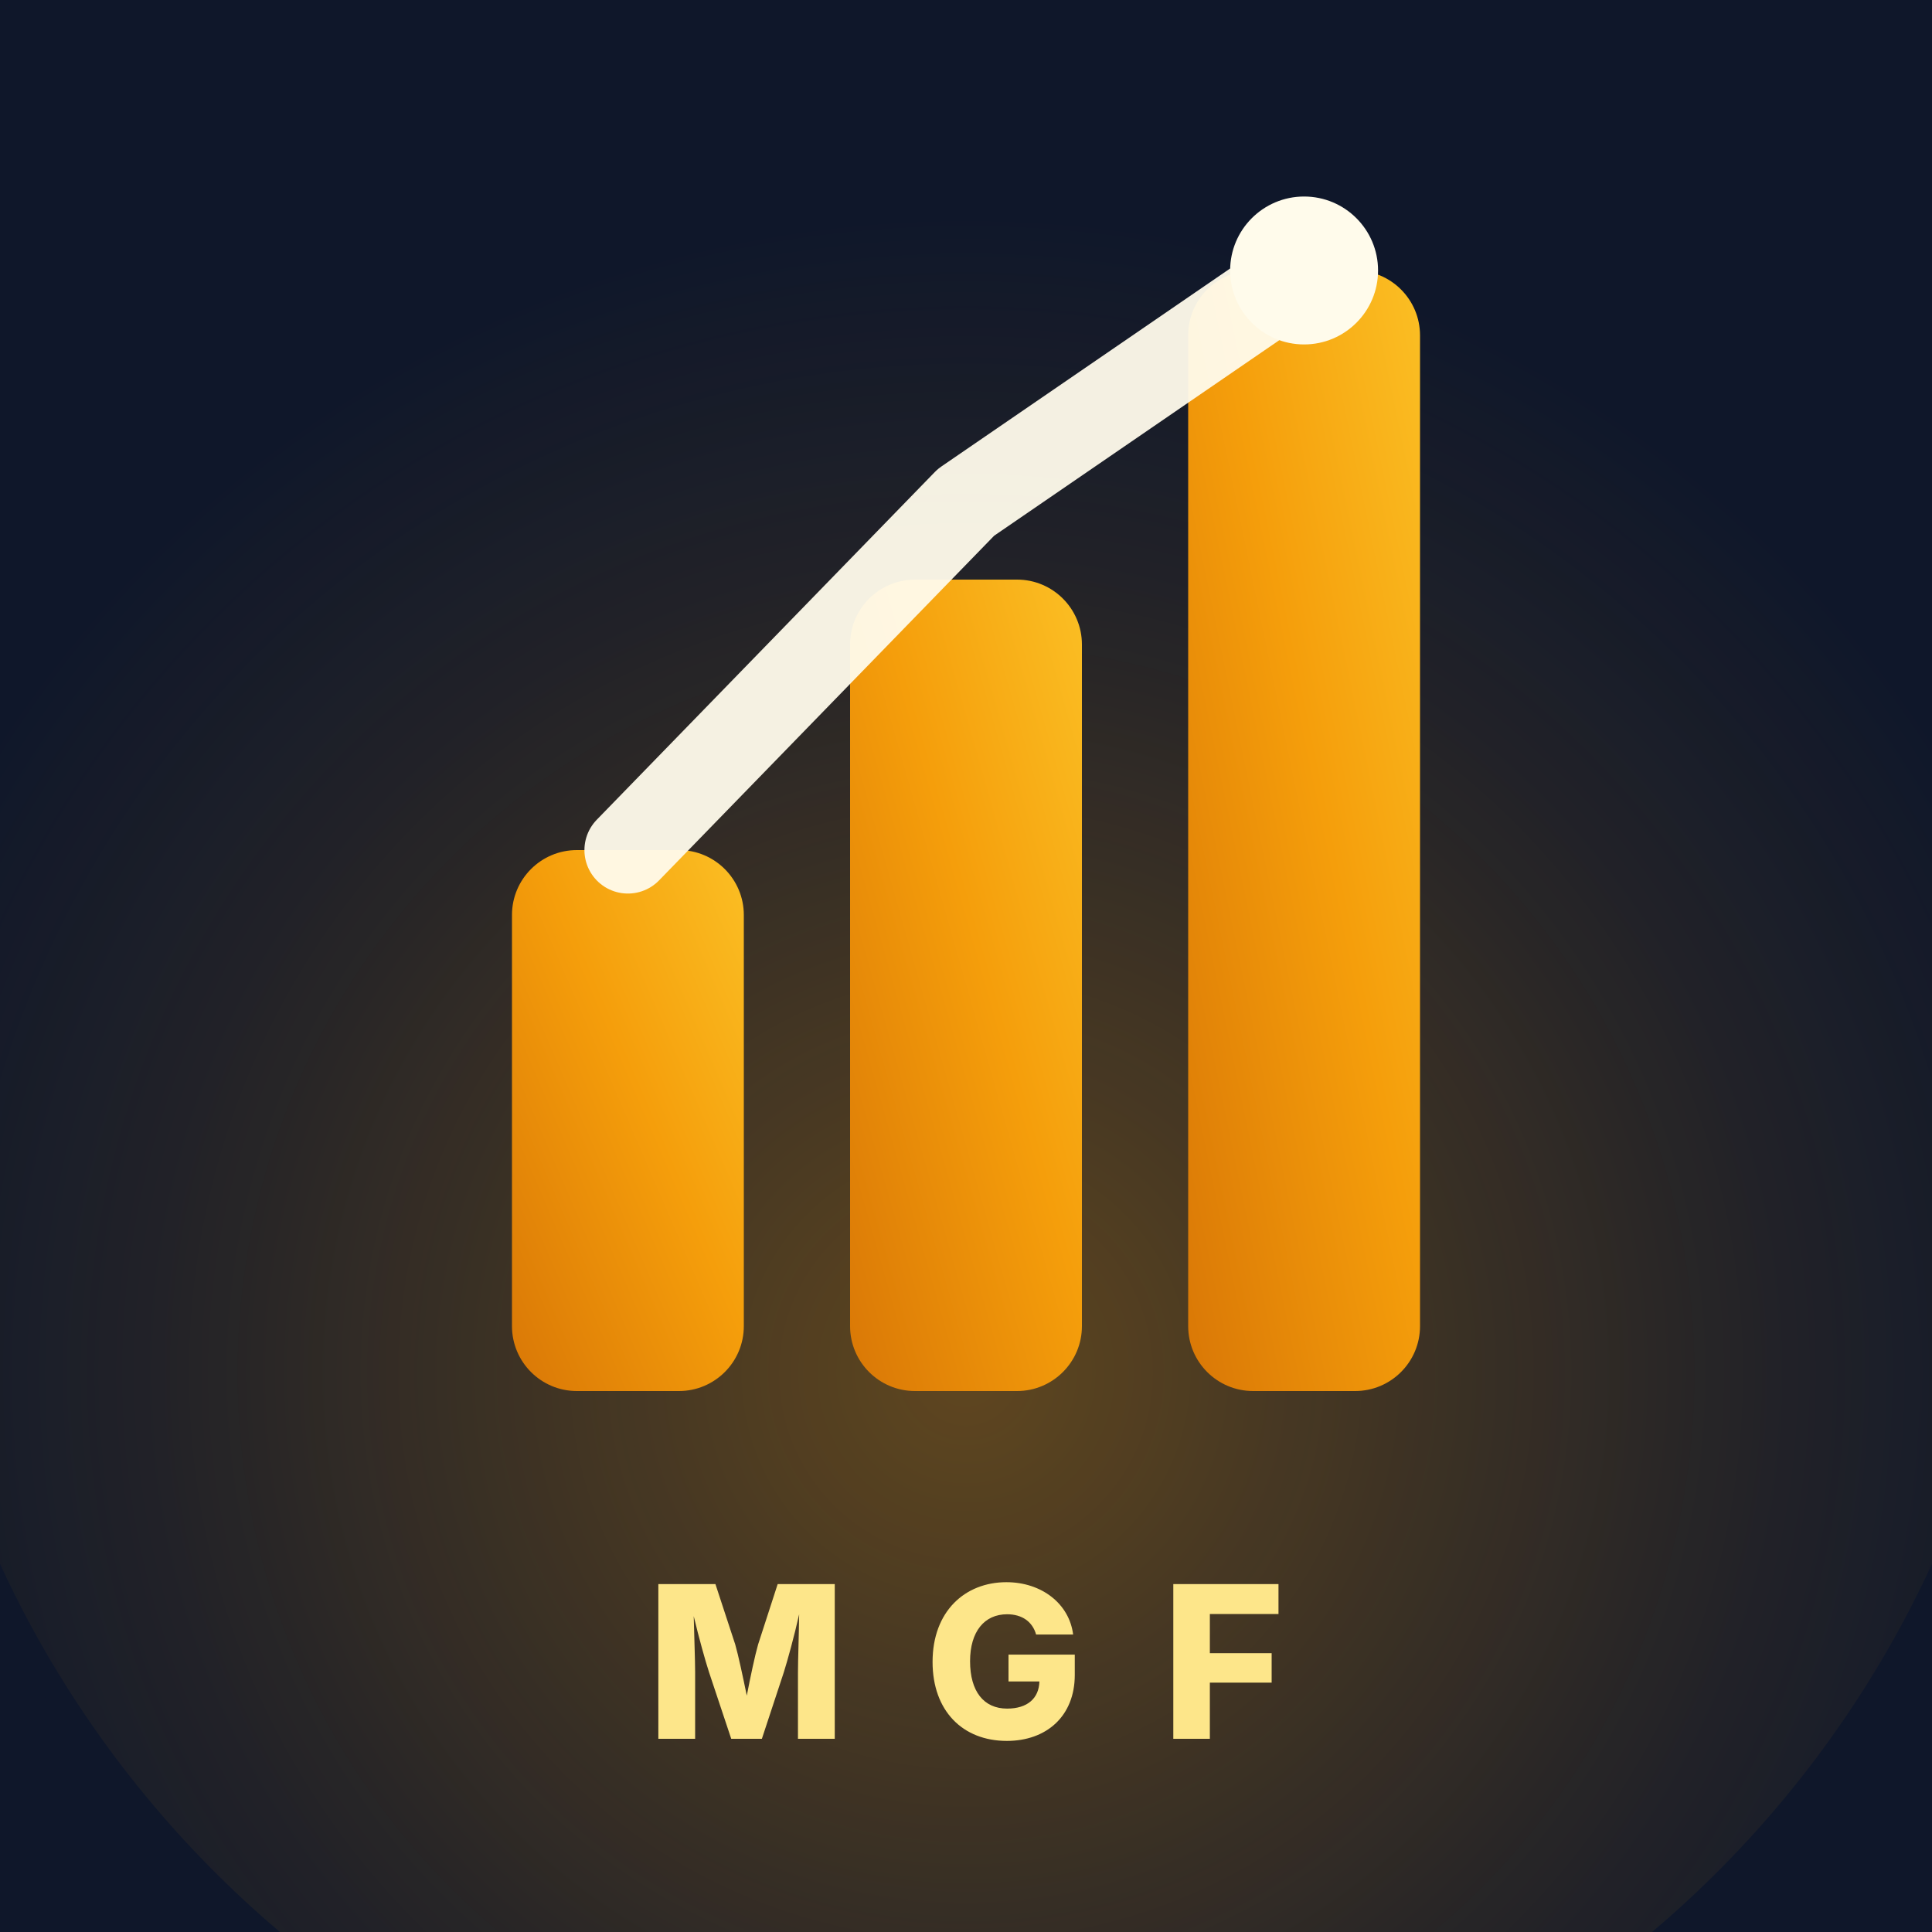
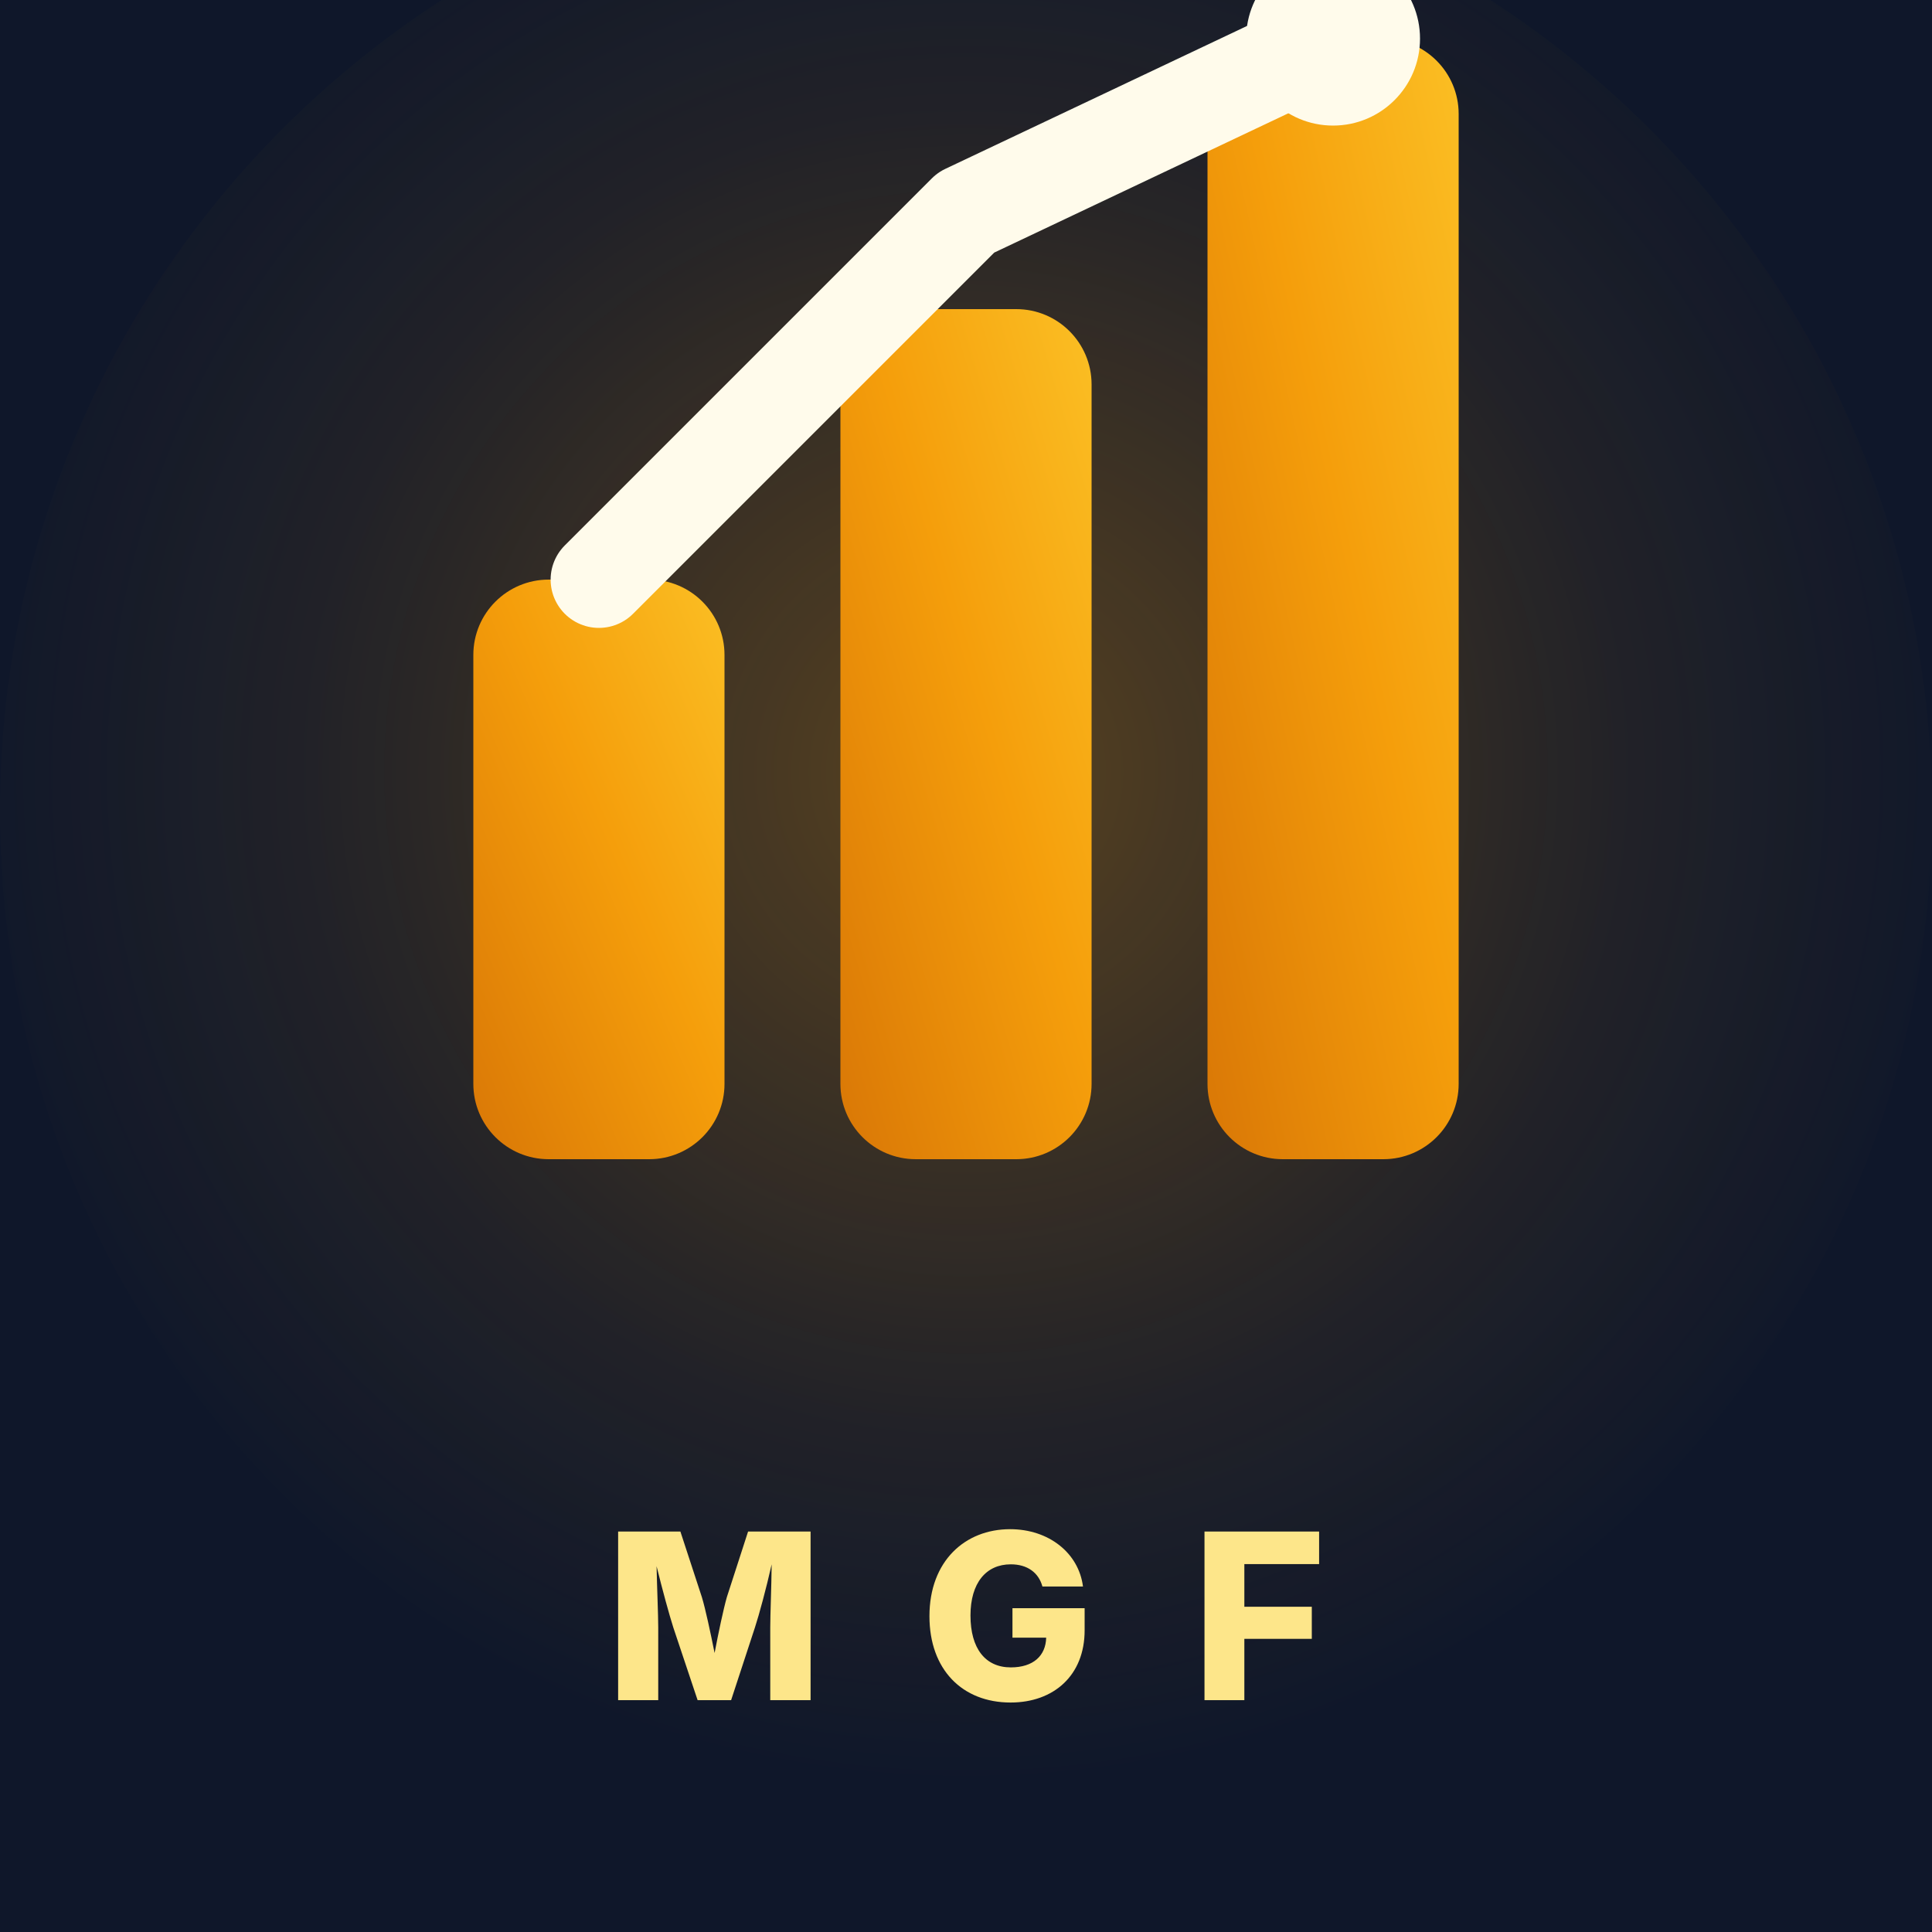
<svg xmlns="http://www.w3.org/2000/svg" width="128" height="128" viewBox="0 0 128 128">
  <defs>
    <linearGradient id="amberGrad" x1="0%" y1="100%" x2="100%" y2="0%">
      <stop offset="0%" stop-color="#d97706" />
      <stop offset="55%" stop-color="#f59e0b" />
      <stop offset="100%" stop-color="#fbbf24" />
    </linearGradient>
-     <radialGradient id="glow" cx="50%" cy="62%" r="55%">
-       <stop offset="0%" stop-color="#f59e0b" stop-opacity="0.35" />
-       <stop offset="70%" stop-color="#f59e0b" stop-opacity="0.08" />
+     <radialGradient id="glow" cx="50%" cy="48%" r="52%">
+       <stop offset="0%" stop-color="#f59e0b" stop-opacity="0.32" />
+       <stop offset="65%" stop-color="#f59e0b" stop-opacity="0.08" />
      <stop offset="100%" stop-color="#f59e0b" stop-opacity="0" />
    </radialGradient>
  </defs>
  <rect width="128" height="128" fill="#0f172a" />
-   <rect x="0" y="0" width="128" height="128" rx="28.16" fill="#0f172a" />
-   <circle cx="64" cy="74.24" r="70.40" fill="url(#glow)" />
-   <rect x="33.92" y="56.32" width="15.36" height="35.84" rx="4.30" fill="url(#amberGrad)" />
-   <rect x="56.32" y="38.40" width="15.36" height="53.76" rx="4.30" fill="url(#amberGrad)" />
-   <rect x="78.72" y="17.92" width="15.36" height="74.24" rx="4.30" fill="url(#amberGrad)" />
-   <path d="M 41.60 56.32                  L 64.00 33.28                  L 86.40 17.92" fill="none" stroke="#fffbeb" stroke-width="5.76" stroke-linecap="round" stroke-linejoin="round" opacity="0.95" />
-   <circle cx="86.40" cy="17.92" r="4.90" fill="#fffbeb" />
-   <text x="64" y="115.20" text-anchor="middle" font-family="ui-sans-serif, system-ui, -apple-system, Segoe UI, sans-serif" font-weight="800" font-size="14.08" letter-spacing="5.12" fill="#fde68a">MGF</text>
+   <circle cx="64" cy="53.76" r="64.00" fill="url(#glow)" />
+   <rect x="31.36" y="38.40" width="16.64" height="38.40" rx="4.99" fill="url(#amberGrad)" />
+   <rect x="55.68" y="20.48" width="16.64" height="56.32" rx="4.99" fill="url(#amberGrad)" />
+   <rect x="80.00" y="2.56" width="16.64" height="74.24" rx="4.99" fill="url(#amberGrad)" />
+   <path d="M 39.68 38.40                  L 64.00 14.08                  L 88.32 2.56" fill="none" stroke="#fffbeb" stroke-width="6.40" stroke-linecap="round" stroke-linejoin="round" />
+   <circle cx="88.32" cy="2.56" r="5.76" fill="#fffbeb" />
+   <text x="64" y="112.64" text-anchor="middle" font-family="ui-sans-serif, system-ui, -apple-system, Segoe UI, sans-serif" font-weight="800" font-size="15.36" letter-spacing="6.40" fill="#fde68a">MGF</text>
</svg>
